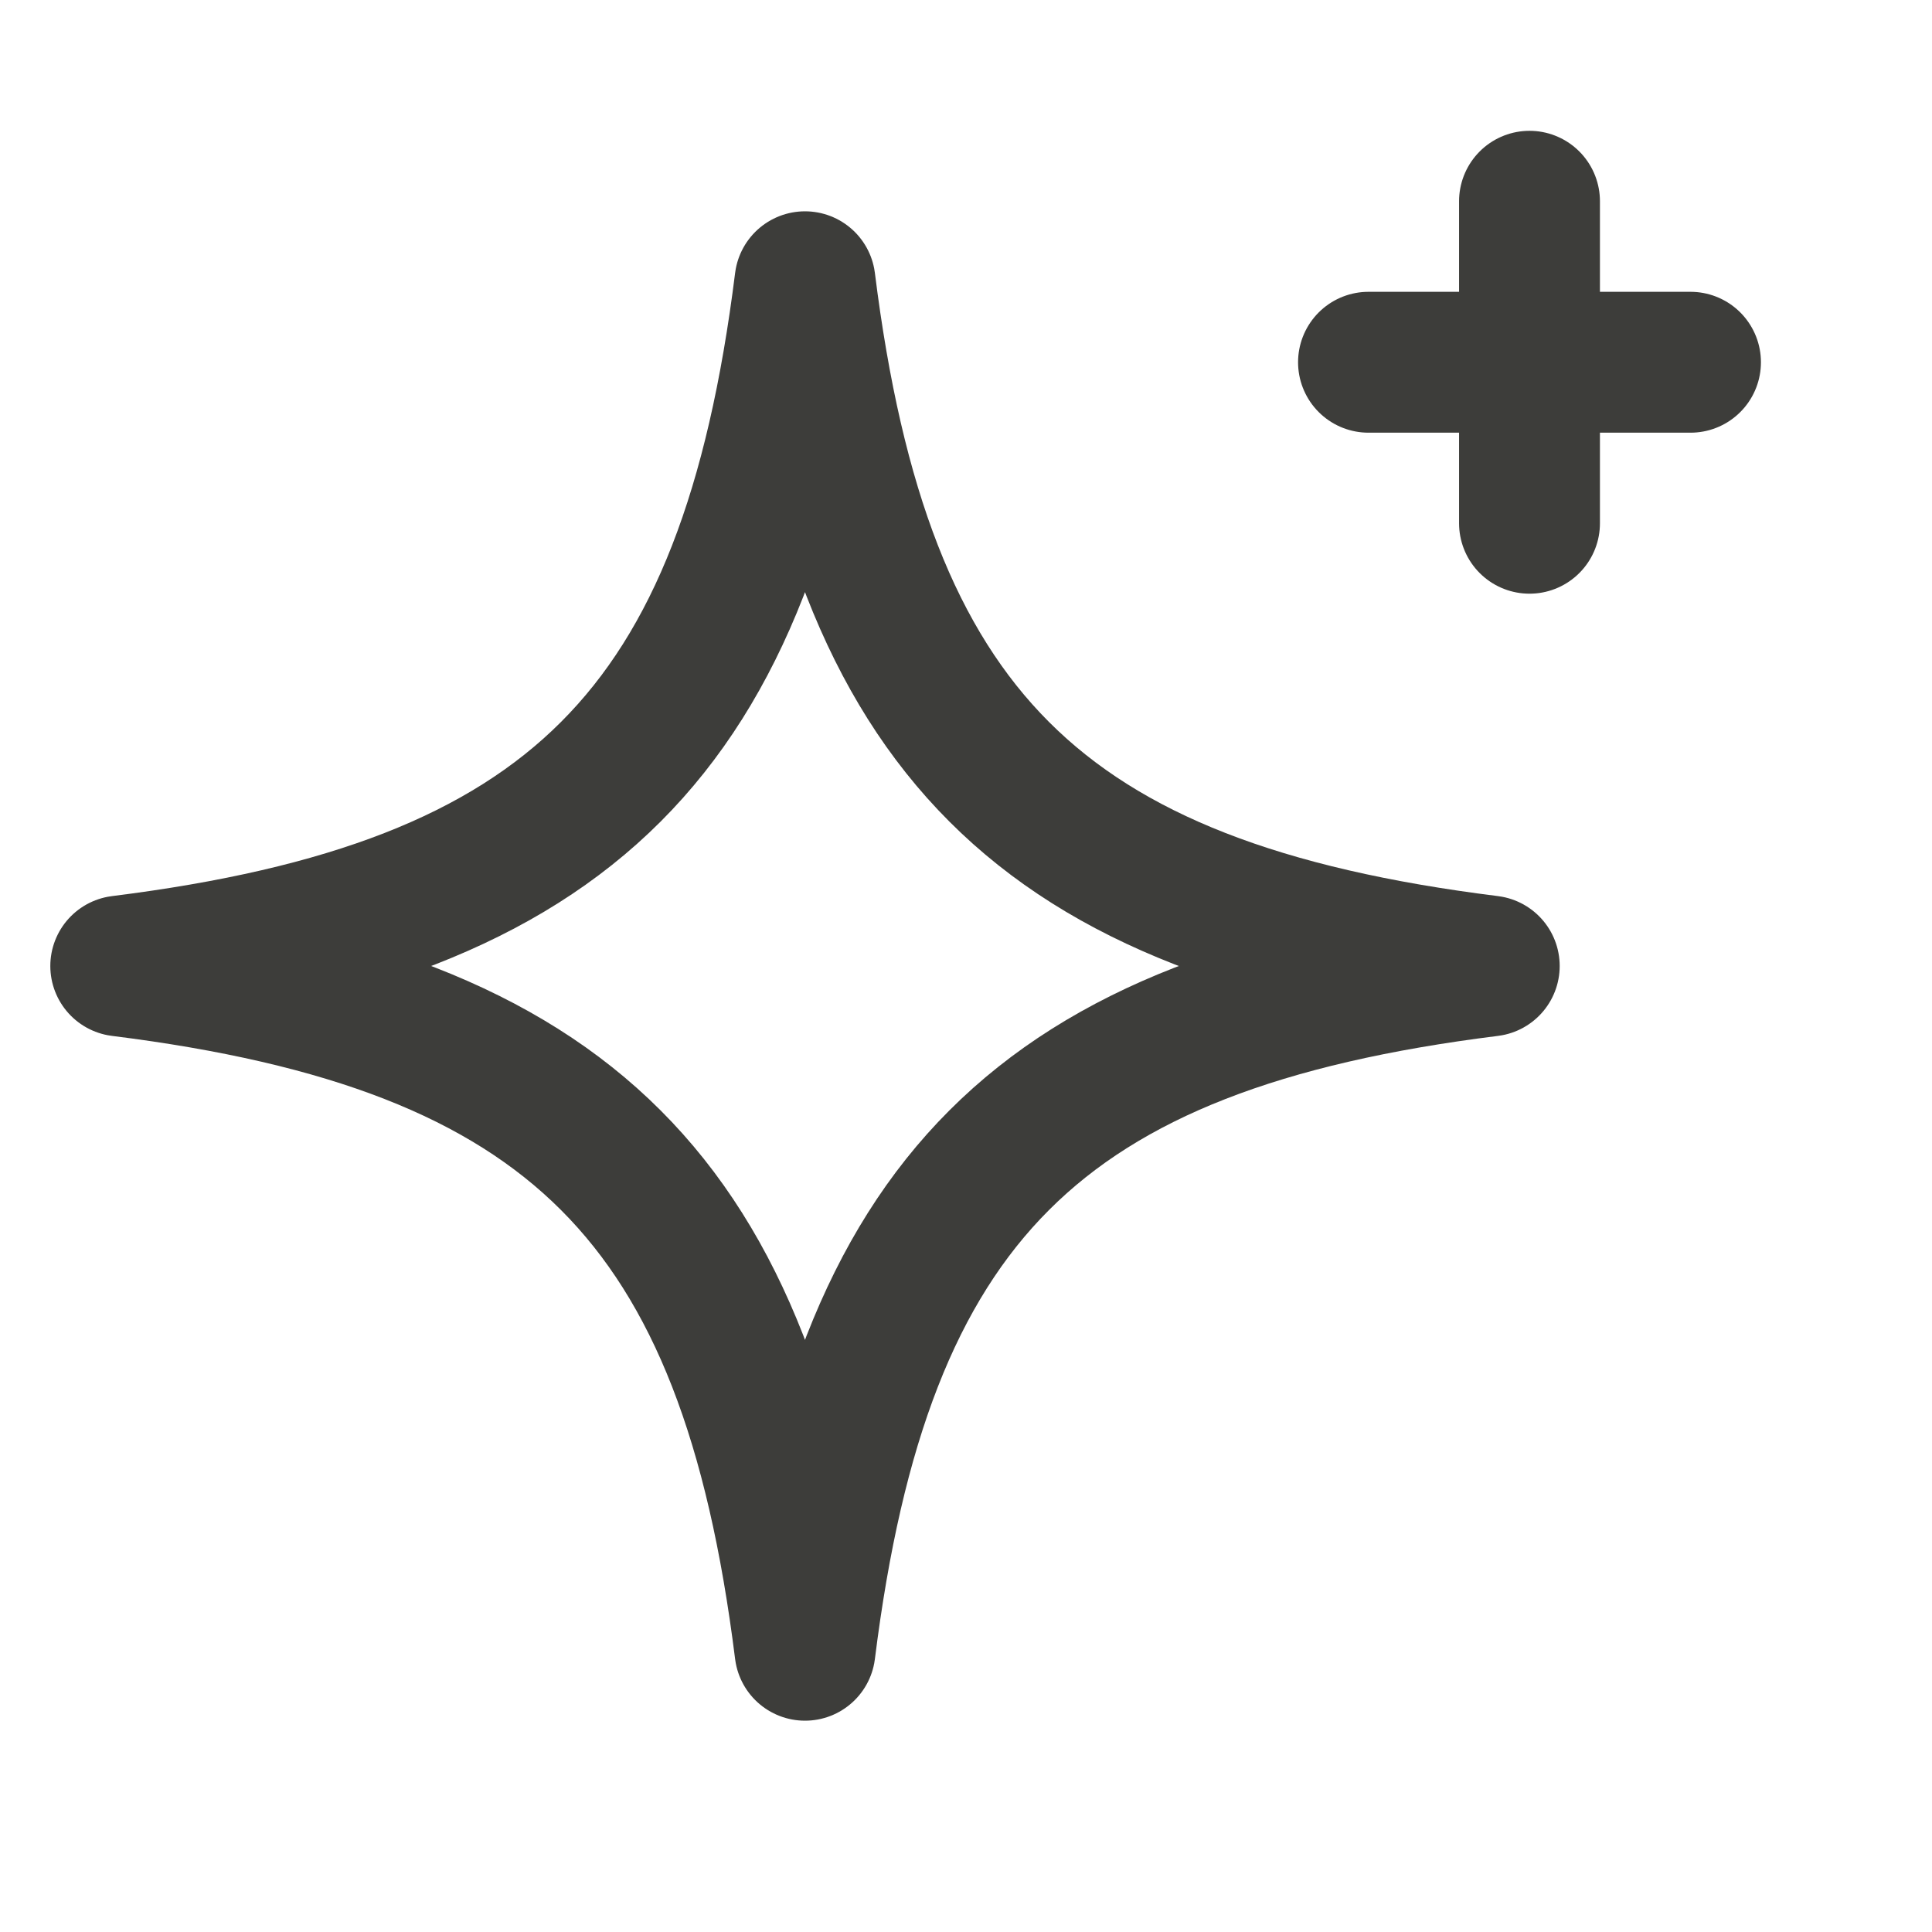
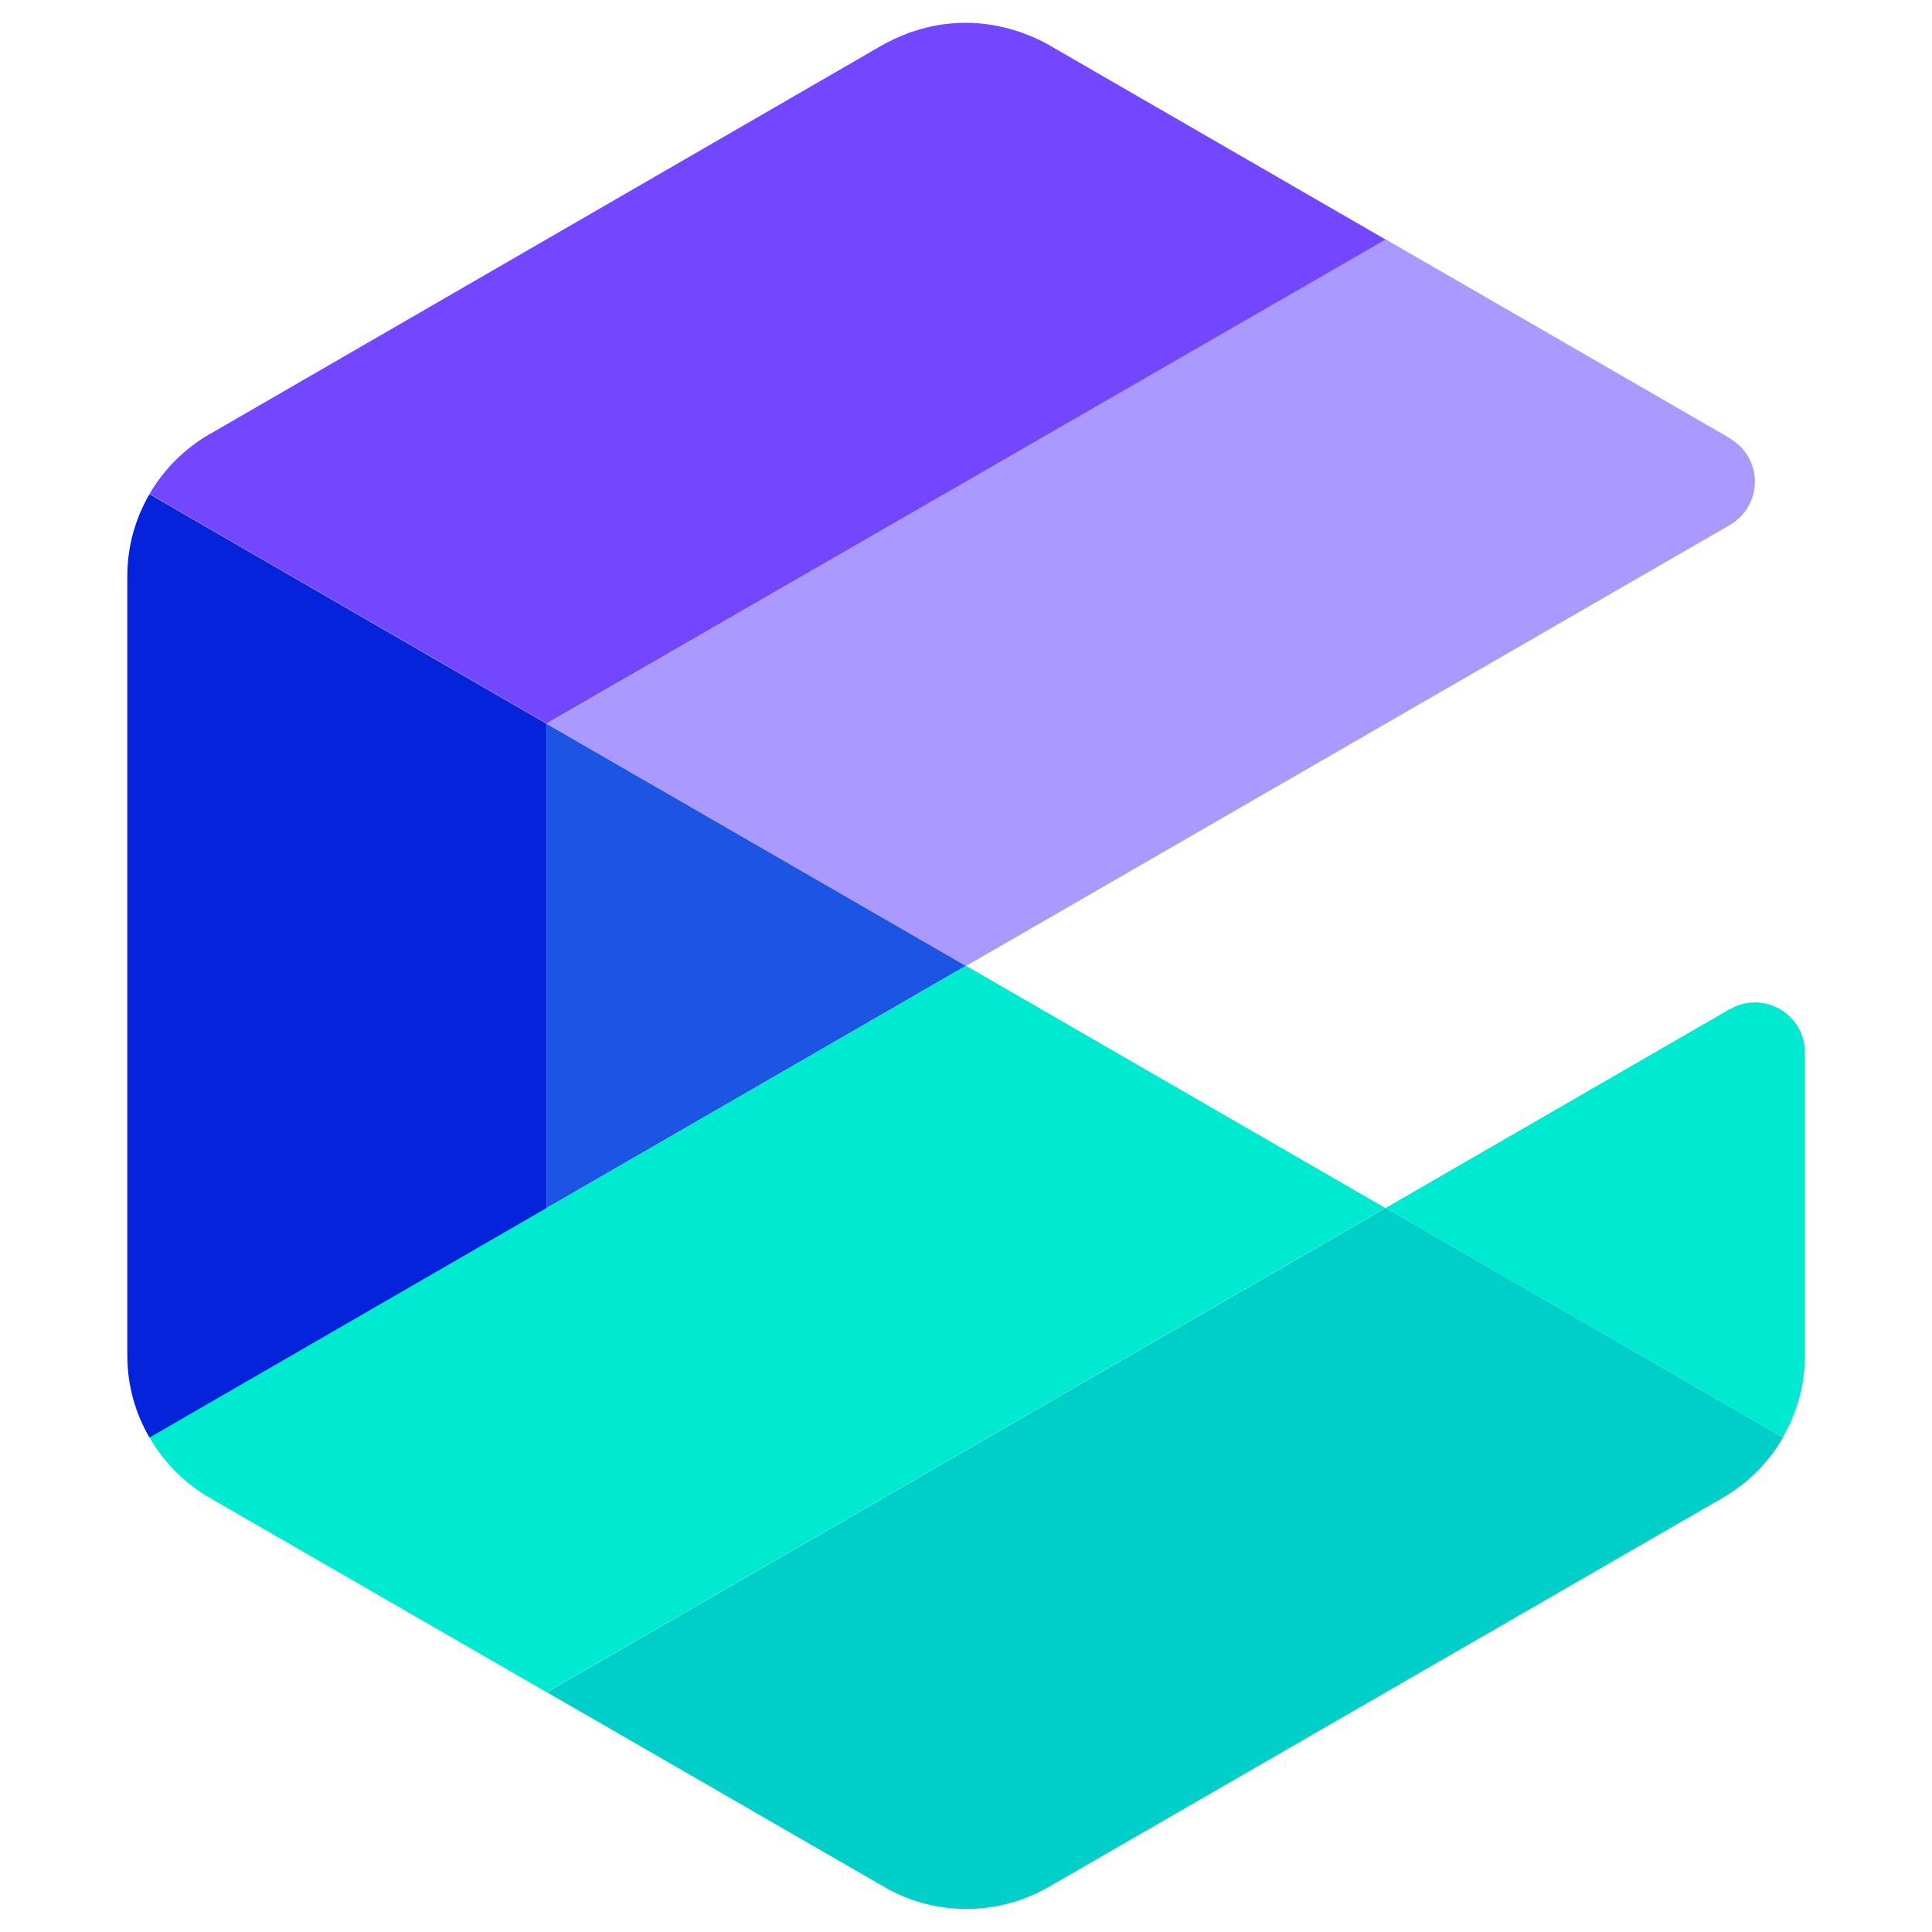
- <svg xmlns="http://www.w3.org/2000/svg" viewBox="0 0 24 24" fill="none" stroke="#3D3D3A" stroke-width="1.75" stroke-linecap="round" stroke-linejoin="round">
-   <style>@media (prefers-color-scheme:dark){svg{stroke:#D6D5D0}}</style>
-   <path d="M10 3.5c.7 5.6 2.9 7.8 8.5 8.5-5.6.7-7.8 2.9-8.5 8.5-.7-5.6-2.9-7.8-8.5-8.5 5.6-.7 7.8-2.9 8.5-8.5z" />
-   <path d="M19 2.5v4M17 4.5h4" />
+ <svg xmlns="http://www.w3.org/2000/svg" viewBox="-5.14 -0.93 78 78">
+   <polygon fill="#1C54E3" points="16.93 28.29 16.93 47.84 16.93 47.84 33.86 38.06 33.86 38.06 16.93 28.29" />
+   <path fill="#AA9AFF" d="M64.71,16.77s-.02-.02-.03-.02l-13.88-8.02L16.93,28.29l16.93,9.78,30.78-17.77.05-.03c.61-.35,1.02-1,1.02-1.75s-.4-1.39-1-1.74Z" />
+   <path fill="#00EAD1" d="M65.71,39.54c-.37,0-.71.1-1,.27,0,0-.02,0-.03.01,0,0,0,0,0,0l-13.88,8.02h0l16.02,9.25h.02c.56-.96.89-2.09.89-3.3,0-.02,0-.03,0-.05,0-.01,0-.03,0-.04v-12.14c0-1.11-.9-2.02-2.02-2.02Z" />
+   <path fill="#00CEC9" d="M66.82,57.09l-16.02-9.25-33.86,19.55h0s13.55,7.82,13.55,7.82h0s.05.02.07.04c.98.57,2.11.89,3.32.89s2.34-.33,3.32-.89c.02-.01.05-.02.07-.04h0s27.09-15.64,27.09-15.64c.01,0,.02-.01.03-.02,1.02-.58,1.87-1.43,2.46-2.45h-.02Z" />
+   <path fill="#00EAD1" d="M33.86,38.06h0s-16.93,9.78-16.93,9.78l-4.58,2.64L.91,57.09h-.02c.55.96,1.32,1.76,2.25,2.34l.25.14s0,0,0,0l.05.03.06.04,13.43,7.75h0s0,0,0,0h0s33.86-19.55,33.86-19.55h0l-16.93-9.78Z" />
+   <path fill="#7347FF" d="M37.25.91c-.32-.19-.66-.34-1-.47-.06-.02-.12-.05-.18-.07-.03-.01-.06-.02-.1-.03-.66-.22-1.38-.35-2.12-.35s-1.45.12-2.12.35c-.03.01-.06.02-.1.03-.06.02-.12.04-.18.07-.34.13-.67.28-1,.47h0L3.39,16.56s-.01,0-.02.01c-1.03.58-1.88,1.43-2.48,2.45h.02s16.02,9.26,16.02,9.26h0S50.8,8.74,50.8,8.74L37.25.91Z" />
+   <path fill="#0423DA" d="M.91,19.03h-.02c-.56.96-.89,2.09-.89,3.3v31.46c0,1.2.32,2.33.89,3.31h.02s16.02-9.26,16.02-9.26h0v-19.55h0S.91,19.03.91,19.03Z" />
</svg>
